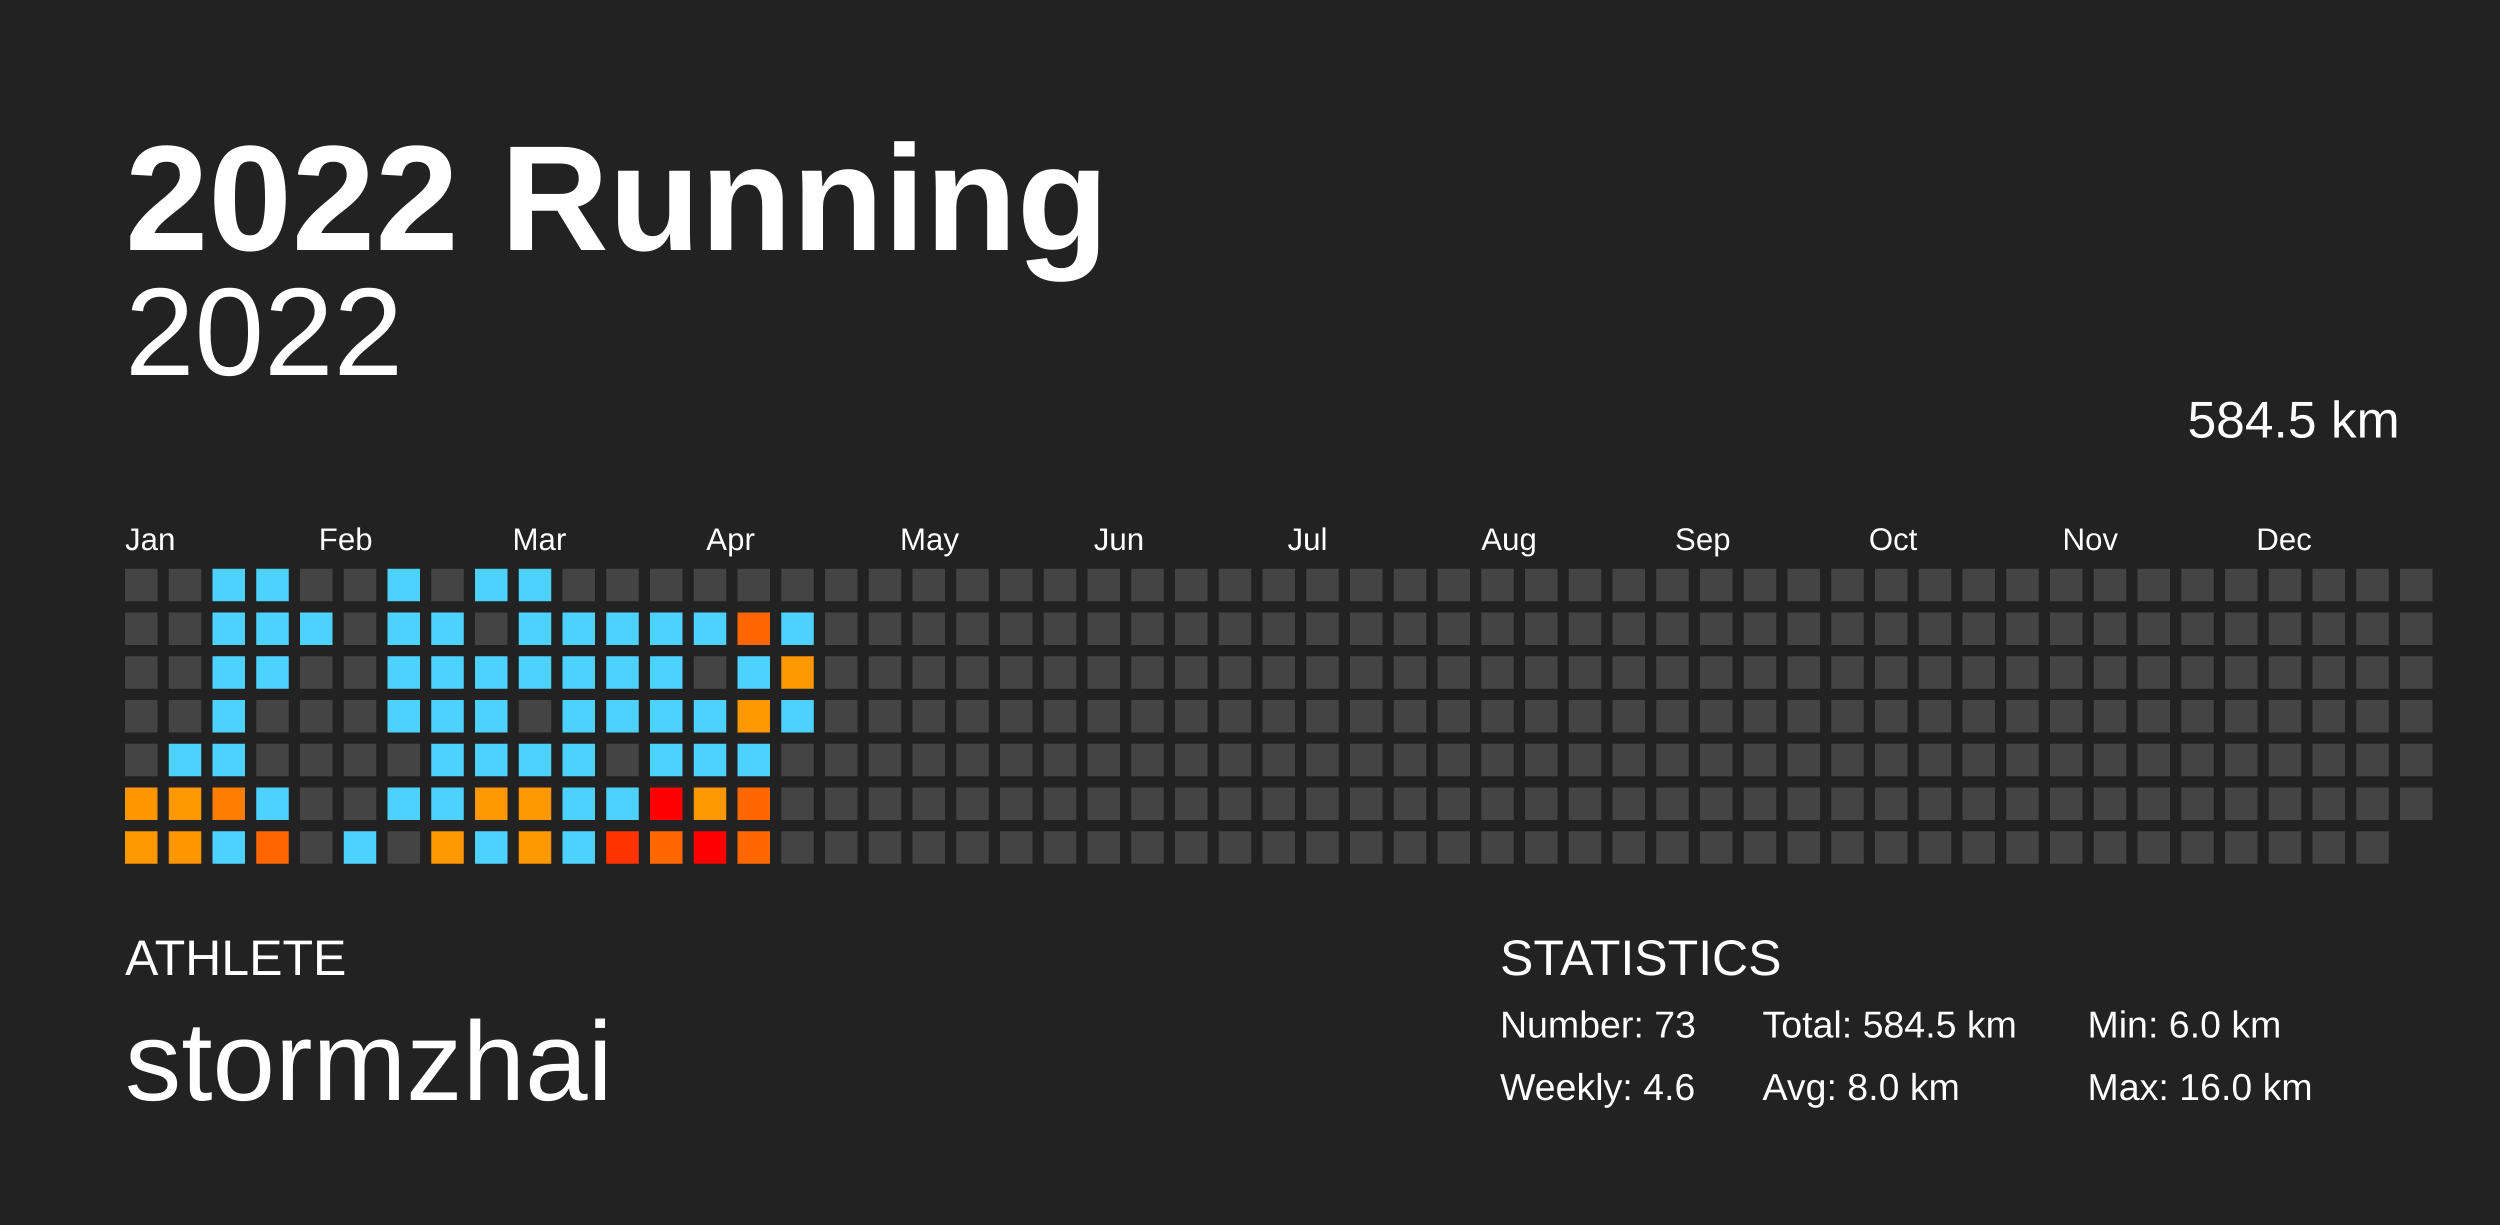
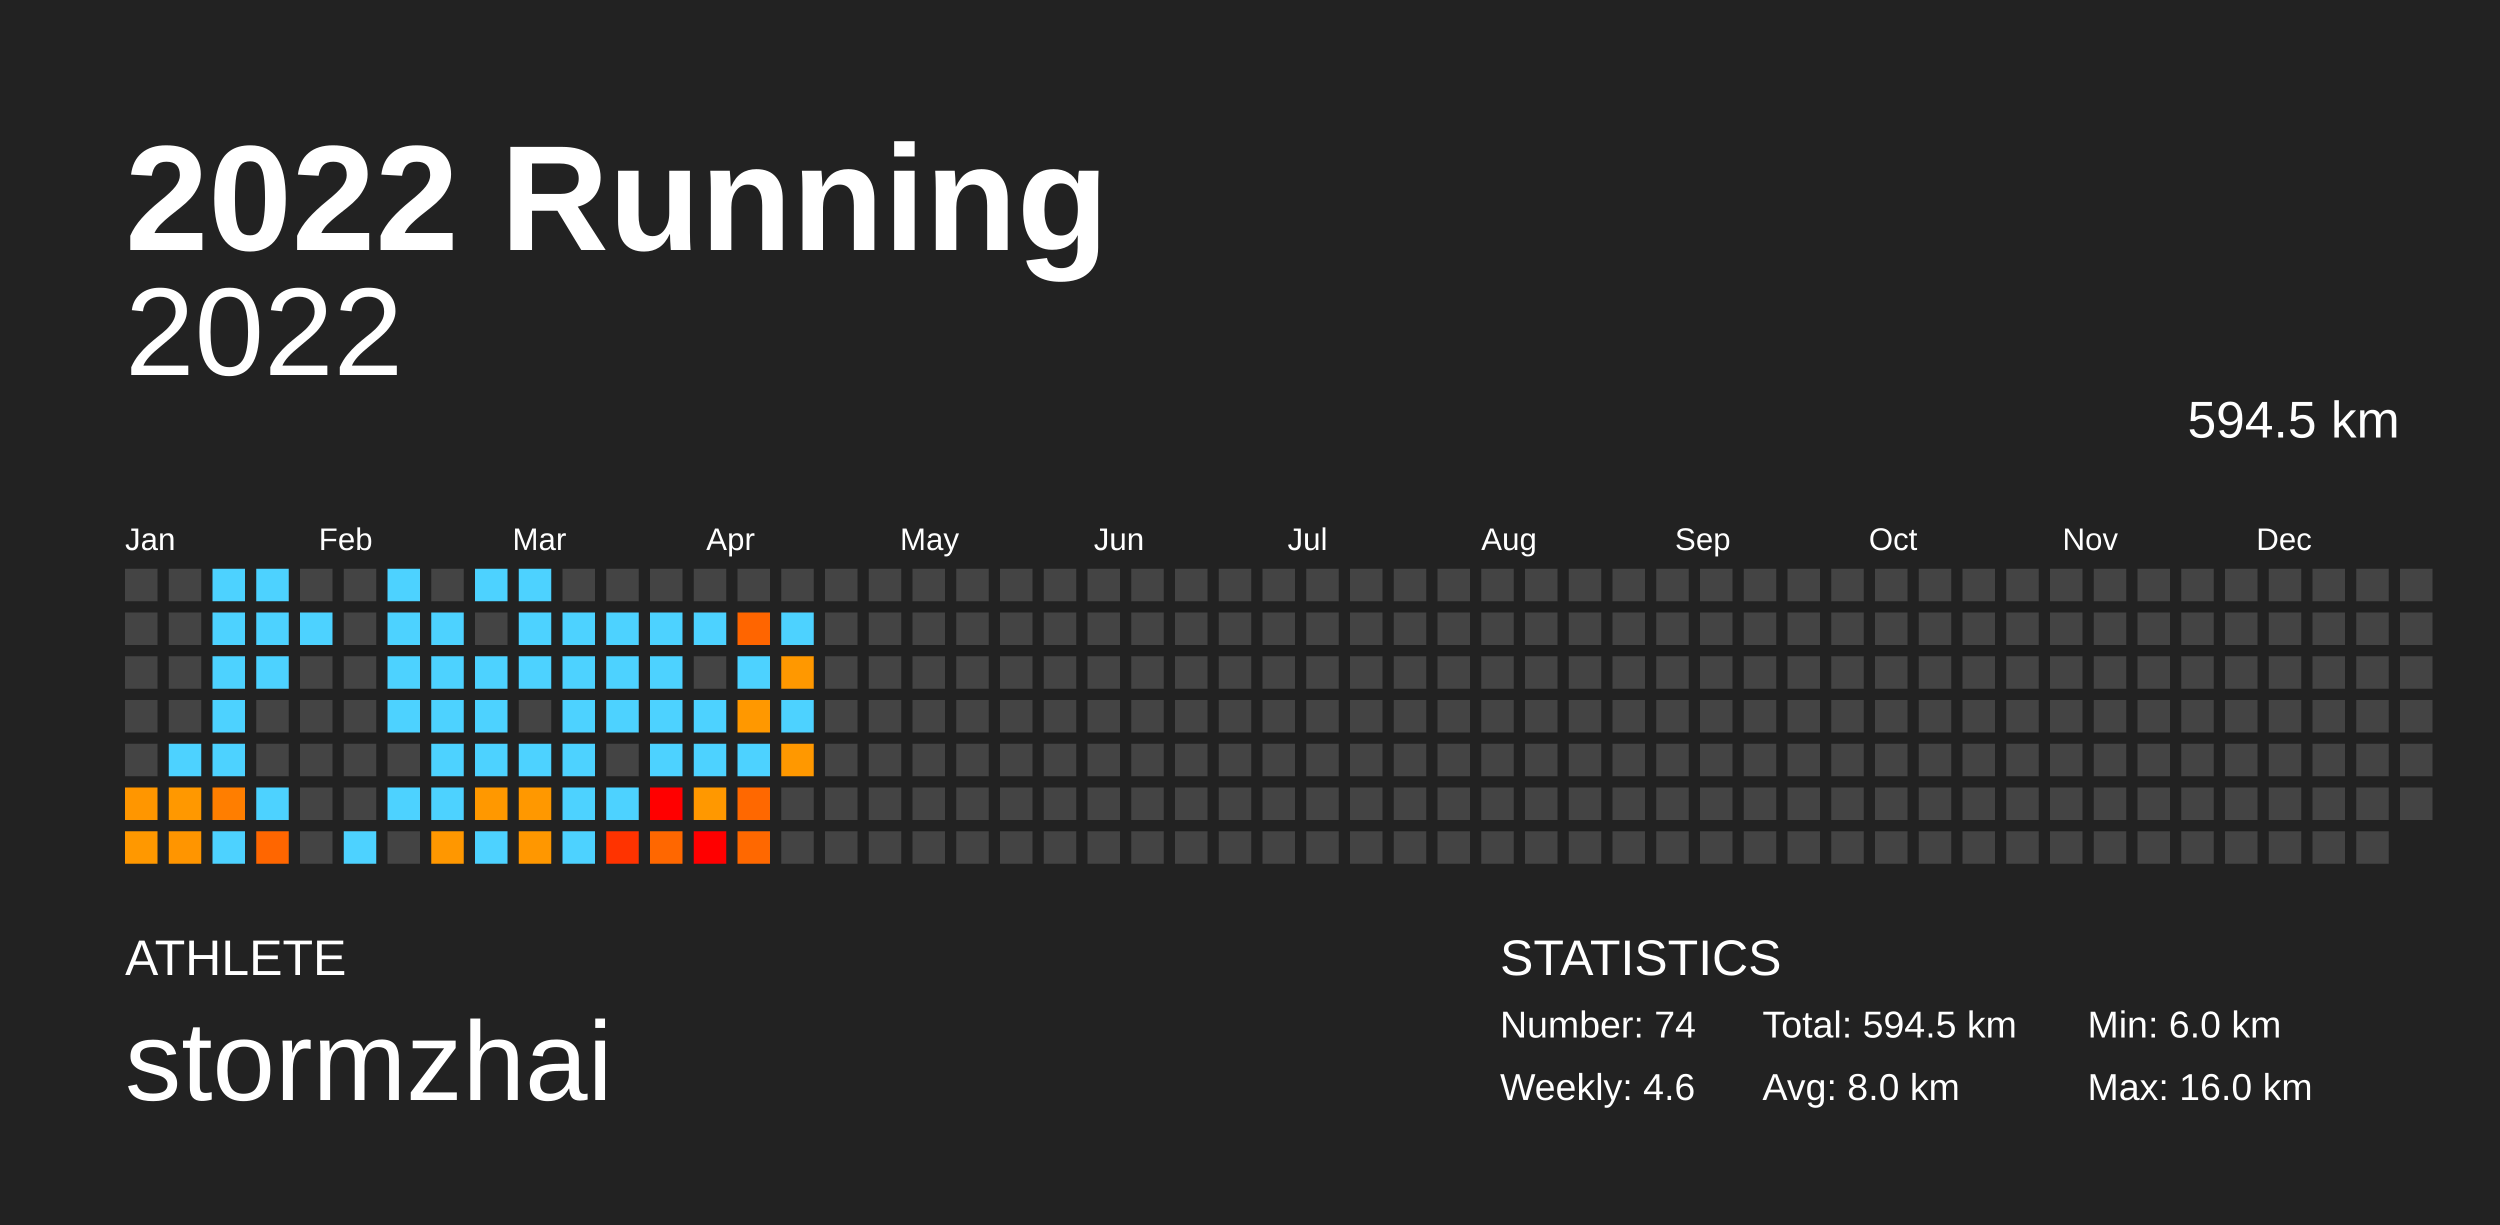
<svg xmlns="http://www.w3.org/2000/svg" baseProfile="full" height="98mm" version="1.1" viewBox="0,0,200,98" width="200mm">
  <defs />
  <rect fill="#222222" height="98" width="200" x="0" y="0" />
  <text fill="#FFFFFF" style="font-size:12px; font-family:Arial; font-weight:bold;" x="10" y="20">2022 Running</text>
  <text fill="#FFFFFF" style="font-size:4px; font-family:Arial" x="10" y="78">ATHLETE</text>
  <text fill="#FFFFFF" style="font-size:9px; font-family:Arial" x="10" y="88">stormzhai</text>
  <text fill="#FFFFFF" style="font-size:4px; font-family:Arial" x="120" y="78">STATISTICS</text>
-   <text fill="#FFFFFF" style="font-size:3px; font-family:Arial" x="120" y="83">Number: 73</text>
+   <text fill="#FFFFFF" style="font-size:3px; font-family:Arial" x="120" y="83">Number: 74</text>
  <text fill="#FFFFFF" style="font-size:3px; font-family:Arial" x="120" y="88">Weekly: 4.6</text>
-   <text fill="#FFFFFF" style="font-size:3px; font-family:Arial" x="141" y="83">Total: 584.5 km</text>
+   <text fill="#FFFFFF" style="font-size:3px; font-family:Arial" x="141" y="83">Total: 594.5 km</text>
  <text fill="#FFFFFF" style="font-size:3px; font-family:Arial" x="141" y="88">Avg: 8.0 km</text>
  <text fill="#FFFFFF" style="font-size:3px; font-family:Arial" x="167" y="83">Min: 6.0 km</text>
  <text fill="#FFFFFF" style="font-size:3px; font-family:Arial" x="167" y="88">Max: 16.0 km</text>
  <text alignment-baseline="hanging" fill="#FFFFFF" style="font-size:10.0px; font-family:Arial;" x="10" y="30">2022</text>
-   <text alignment-baseline="hanging" fill="#FFFFFF" style="font-size:4.125px; font-family:Arial;" x="175" y="35">584.5 km</text>
+   <text alignment-baseline="hanging" fill="#FFFFFF" style="font-size:4.125px; font-family:Arial;" x="175" y="35">594.5 km</text>
  <text fill="#FFFFFF" style="font-size:2.5px; font-family:Arial" x="10.0" y="44">Jan</text>
  <text fill="#FFFFFF" style="font-size:2.5px; font-family:Arial" x="25.5" y="44">Feb</text>
  <text fill="#FFFFFF" style="font-size:2.5px; font-family:Arial" x="41.0" y="44">Mar</text>
  <text fill="#FFFFFF" style="font-size:2.5px; font-family:Arial" x="56.5" y="44">Apr</text>
  <text fill="#FFFFFF" style="font-size:2.5px; font-family:Arial" x="72.0" y="44">May</text>
  <text fill="#FFFFFF" style="font-size:2.5px; font-family:Arial" x="87.5" y="44">Jun</text>
  <text fill="#FFFFFF" style="font-size:2.5px; font-family:Arial" x="103.0" y="44">Jul</text>
  <text fill="#FFFFFF" style="font-size:2.5px; font-family:Arial" x="118.5" y="44">Aug</text>
  <text fill="#FFFFFF" style="font-size:2.5px; font-family:Arial" x="134.0" y="44">Sep</text>
  <text fill="#FFFFFF" style="font-size:2.5px; font-family:Arial" x="149.5" y="44">Oct</text>
  <text fill="#FFFFFF" style="font-size:2.5px; font-family:Arial" x="165.0" y="44">Nov</text>
  <text fill="#FFFFFF" style="font-size:2.5px; font-family:Arial" x="180.5" y="44">Dec</text>
  <rect fill="#444444" height="2.6" width="2.6" x="10.0" y="45.5" />
  <rect fill="#444444" height="2.6" width="2.6" x="10.0" y="49.0" />
  <rect fill="#444444" height="2.6" width="2.6" x="10.0" y="52.5" />
  <rect fill="#444444" height="2.6" width="2.6" x="10.0" y="56.0" />
  <rect fill="#444444" height="2.6" width="2.6" x="10.0" y="59.5" />
  <rect fill="#ff9600" height="2.6" width="2.6" x="10.0" y="63.0" />
  <rect fill="#ff9800" height="2.6" width="2.6" x="10.0" y="66.5" />
  <rect fill="#444444" height="2.6" width="2.6" x="13.5" y="45.5" />
  <rect fill="#444444" height="2.6" width="2.6" x="13.5" y="49.0" />
  <rect fill="#444444" height="2.6" width="2.6" x="13.5" y="52.5" />
  <rect fill="#444444" height="2.6" width="2.6" x="13.5" y="56.0" />
  <rect fill="#4dd2ff" height="2.6" width="2.6" x="13.5" y="59.5" />
  <rect fill="#ff9800" height="2.6" width="2.6" x="13.5" y="63.0" />
  <rect fill="#ff9500" height="2.6" width="2.6" x="13.5" y="66.5" />
  <rect fill="#4dd2ff" height="2.6" width="2.6" x="17.0" y="45.5" />
  <rect fill="#4dd2ff" height="2.6" width="2.6" x="17.0" y="49.0" />
  <rect fill="#4dd2ff" height="2.6" width="2.6" x="17.0" y="52.5" />
  <rect fill="#4dd2ff" height="2.6" width="2.6" x="17.0" y="56.0" />
  <rect fill="#4dd2ff" height="2.6" width="2.6" x="17.0" y="59.5" />
  <rect fill="#ff7e00" height="2.6" width="2.6" x="17.0" y="63.0" />
  <rect fill="#4dd2ff" height="2.6" width="2.6" x="17.0" y="66.5" />
  <rect fill="#4dd2ff" height="2.6" width="2.6" x="20.5" y="45.5" />
  <rect fill="#4dd2ff" height="2.6" width="2.6" x="20.5" y="49.0" />
  <rect fill="#4dd2ff" height="2.6" width="2.6" x="20.5" y="52.5" />
  <rect fill="#444444" height="2.6" width="2.6" x="20.5" y="56.0" />
  <rect fill="#444444" height="2.6" width="2.6" x="20.5" y="59.5" />
  <rect fill="#4dd2ff" height="2.6" width="2.6" x="20.5" y="63.0" />
  <rect fill="#ff6600" height="2.6" width="2.6" x="20.5" y="66.5" />
  <rect fill="#444444" height="2.6" width="2.6" x="24.0" y="45.5" />
  <rect fill="#4dd2ff" height="2.6" width="2.6" x="24.0" y="49.0" />
  <rect fill="#444444" height="2.6" width="2.6" x="24.0" y="52.5" />
  <rect fill="#444444" height="2.6" width="2.6" x="24.0" y="56.0" />
  <rect fill="#444444" height="2.6" width="2.6" x="24.0" y="59.5" />
  <rect fill="#444444" height="2.6" width="2.6" x="24.0" y="63.0" />
  <rect fill="#444444" height="2.6" width="2.6" x="24.0" y="66.5" />
  <rect fill="#444444" height="2.6" width="2.6" x="27.5" y="45.5" />
  <rect fill="#444444" height="2.6" width="2.6" x="27.5" y="49.0" />
  <rect fill="#444444" height="2.6" width="2.6" x="27.5" y="52.5" />
  <rect fill="#444444" height="2.6" width="2.6" x="27.5" y="56.0" />
  <rect fill="#444444" height="2.6" width="2.6" x="27.5" y="59.5" />
  <rect fill="#444444" height="2.6" width="2.6" x="27.5" y="63.0" />
  <rect fill="#4dd2ff" height="2.6" width="2.6" x="27.5" y="66.5" />
  <rect fill="#4dd2ff" height="2.6" width="2.6" x="31.0" y="45.5" />
  <rect fill="#4dd2ff" height="2.6" width="2.6" x="31.0" y="49.0" />
  <rect fill="#4dd2ff" height="2.6" width="2.6" x="31.0" y="52.5" />
  <rect fill="#4dd2ff" height="2.6" width="2.6" x="31.0" y="56.0" />
  <rect fill="#444444" height="2.6" width="2.6" x="31.0" y="59.5" />
  <rect fill="#4dd2ff" height="2.6" width="2.6" x="31.0" y="63.0" />
  <rect fill="#444444" height="2.6" width="2.6" x="31.0" y="66.5" />
  <rect fill="#444444" height="2.6" width="2.6" x="34.5" y="45.5" />
  <rect fill="#4dd2ff" height="2.6" width="2.6" x="34.5" y="49.0" />
  <rect fill="#4dd2ff" height="2.6" width="2.6" x="34.5" y="52.5" />
  <rect fill="#4dd2ff" height="2.6" width="2.6" x="34.5" y="56.0" />
  <rect fill="#4dd2ff" height="2.6" width="2.6" x="34.5" y="59.5" />
  <rect fill="#4dd2ff" height="2.6" width="2.6" x="34.5" y="63.0" />
  <rect fill="#ff9700" height="2.6" width="2.6" x="34.5" y="66.5" />
  <rect fill="#4dd2ff" height="2.6" width="2.6" x="38.0" y="45.5" />
  <rect fill="#444444" height="2.6" width="2.6" x="38.0" y="49.0" />
  <rect fill="#4dd2ff" height="2.6" width="2.6" x="38.0" y="52.5" />
  <rect fill="#4dd2ff" height="2.6" width="2.6" x="38.0" y="56.0" />
  <rect fill="#4dd2ff" height="2.6" width="2.6" x="38.0" y="59.5" />
  <rect fill="#ff9800" height="2.6" width="2.6" x="38.0" y="63.0" />
  <rect fill="#4dd2ff" height="2.6" width="2.6" x="38.0" y="66.5" />
  <rect fill="#4dd2ff" height="2.6" width="2.6" x="41.5" y="45.5" />
  <rect fill="#4dd2ff" height="2.6" width="2.6" x="41.5" y="49.0" />
  <rect fill="#4dd2ff" height="2.6" width="2.6" x="41.5" y="52.5" />
  <rect fill="#444444" height="2.6" width="2.6" x="41.5" y="56.0" />
  <rect fill="#4dd2ff" height="2.6" width="2.6" x="41.5" y="59.5" />
  <rect fill="#ff9800" height="2.6" width="2.6" x="41.5" y="63.0" />
  <rect fill="#ff9700" height="2.6" width="2.6" x="41.5" y="66.5" />
  <rect fill="#444444" height="2.6" width="2.6" x="45.0" y="45.5" />
  <rect fill="#4dd2ff" height="2.6" width="2.6" x="45.0" y="49.0" />
  <rect fill="#4dd2ff" height="2.6" width="2.6" x="45.0" y="52.5" />
  <rect fill="#4dd2ff" height="2.6" width="2.6" x="45.0" y="56.0" />
  <rect fill="#4dd2ff" height="2.6" width="2.6" x="45.0" y="59.5" />
  <rect fill="#4dd2ff" height="2.6" width="2.6" x="45.0" y="63.0" />
  <rect fill="#4dd2ff" height="2.6" width="2.6" x="45.0" y="66.5" />
  <rect fill="#444444" height="2.6" width="2.6" x="48.5" y="45.5" />
  <rect fill="#4dd2ff" height="2.6" width="2.6" x="48.5" y="49.0" />
  <rect fill="#4dd2ff" height="2.6" width="2.6" x="48.5" y="52.5" />
  <rect fill="#4dd2ff" height="2.6" width="2.6" x="48.5" y="56.0" />
  <rect fill="#444444" height="2.6" width="2.6" x="48.5" y="59.5" />
  <rect fill="#4dd2ff" height="2.6" width="2.6" x="48.5" y="63.0" />
  <rect fill="#ff3300" height="2.6" width="2.6" x="48.5" y="66.5" />
  <rect fill="#444444" height="2.6" width="2.6" x="52.0" y="45.5" />
  <rect fill="#4dd2ff" height="2.6" width="2.6" x="52.0" y="49.0" />
  <rect fill="#4dd2ff" height="2.6" width="2.6" x="52.0" y="52.5" />
  <rect fill="#4dd2ff" height="2.6" width="2.6" x="52.0" y="56.0" />
  <rect fill="#4dd2ff" height="2.6" width="2.6" x="52.0" y="59.5" />
  <rect fill="#ff0000" height="2.6" width="2.6" x="52.0" y="63.0" />
  <rect fill="#ff6700" height="2.6" width="2.6" x="52.0" y="66.5" />
  <rect fill="#444444" height="2.6" width="2.6" x="55.5" y="45.5" />
  <rect fill="#4dd2ff" height="2.6" width="2.6" x="55.5" y="49.0" />
  <rect fill="#444444" height="2.6" width="2.6" x="55.5" y="52.5" />
  <rect fill="#4dd2ff" height="2.6" width="2.6" x="55.5" y="56.0" />
  <rect fill="#4dd2ff" height="2.6" width="2.6" x="55.5" y="59.5" />
  <rect fill="#ff9800" height="2.6" width="2.6" x="55.5" y="63.0" />
  <rect fill="#ff0000" height="2.6" width="2.6" x="55.5" y="66.5" />
  <rect fill="#444444" height="2.6" width="2.6" x="59.0" y="45.5" />
  <rect fill="#ff6500" height="2.6" width="2.6" x="59.0" y="49.0" />
  <rect fill="#4dd2ff" height="2.6" width="2.6" x="59.0" y="52.5" />
  <rect fill="#ff9800" height="2.6" width="2.6" x="59.0" y="56.0" />
  <rect fill="#4dd2ff" height="2.6" width="2.6" x="59.0" y="59.5" />
  <rect fill="#ff6800" height="2.6" width="2.6" x="59.0" y="63.0" />
  <rect fill="#ff6800" height="2.6" width="2.6" x="59.0" y="66.5" />
  <rect fill="#444444" height="2.6" width="2.6" x="62.5" y="45.5" />
  <rect fill="#4dd2ff" height="2.6" width="2.6" x="62.5" y="49.0" />
  <rect fill="#ff9800" height="2.6" width="2.6" x="62.5" y="52.5" />
  <rect fill="#4dd2ff" height="2.6" width="2.6" x="62.5" y="56.0" />
-   <rect fill="#444444" height="2.6" width="2.6" x="62.5" y="59.5" />
+   <rect fill="#ff9800" height="2.6" width="2.6" x="62.5" y="59.5" />
  <rect fill="#444444" height="2.6" width="2.6" x="62.5" y="63.0" />
  <rect fill="#444444" height="2.6" width="2.6" x="62.5" y="66.5" />
  <rect fill="#444444" height="2.6" width="2.6" x="66.0" y="45.5" />
  <rect fill="#444444" height="2.6" width="2.6" x="66.0" y="49.0" />
  <rect fill="#444444" height="2.6" width="2.6" x="66.0" y="52.5" />
  <rect fill="#444444" height="2.6" width="2.6" x="66.0" y="56.0" />
  <rect fill="#444444" height="2.6" width="2.6" x="66.0" y="59.5" />
  <rect fill="#444444" height="2.6" width="2.6" x="66.0" y="63.0" />
  <rect fill="#444444" height="2.6" width="2.6" x="66.0" y="66.5" />
  <rect fill="#444444" height="2.6" width="2.6" x="69.5" y="45.5" />
  <rect fill="#444444" height="2.6" width="2.6" x="69.5" y="49.0" />
  <rect fill="#444444" height="2.6" width="2.6" x="69.5" y="52.5" />
  <rect fill="#444444" height="2.6" width="2.6" x="69.5" y="56.0" />
  <rect fill="#444444" height="2.6" width="2.6" x="69.5" y="59.5" />
  <rect fill="#444444" height="2.6" width="2.6" x="69.5" y="63.0" />
  <rect fill="#444444" height="2.6" width="2.6" x="69.5" y="66.5" />
  <rect fill="#444444" height="2.6" width="2.6" x="73.0" y="45.5" />
  <rect fill="#444444" height="2.6" width="2.6" x="73.0" y="49.0" />
  <rect fill="#444444" height="2.6" width="2.6" x="73.0" y="52.5" />
  <rect fill="#444444" height="2.6" width="2.6" x="73.0" y="56.0" />
  <rect fill="#444444" height="2.6" width="2.6" x="73.0" y="59.5" />
  <rect fill="#444444" height="2.6" width="2.6" x="73.0" y="63.0" />
  <rect fill="#444444" height="2.6" width="2.6" x="73.0" y="66.5" />
  <rect fill="#444444" height="2.6" width="2.6" x="76.5" y="45.5" />
  <rect fill="#444444" height="2.6" width="2.6" x="76.5" y="49.0" />
  <rect fill="#444444" height="2.6" width="2.6" x="76.5" y="52.5" />
  <rect fill="#444444" height="2.6" width="2.6" x="76.5" y="56.0" />
  <rect fill="#444444" height="2.6" width="2.6" x="76.5" y="59.5" />
  <rect fill="#444444" height="2.6" width="2.6" x="76.5" y="63.0" />
  <rect fill="#444444" height="2.6" width="2.6" x="76.5" y="66.5" />
  <rect fill="#444444" height="2.6" width="2.6" x="80.0" y="45.5" />
  <rect fill="#444444" height="2.6" width="2.6" x="80.0" y="49.0" />
  <rect fill="#444444" height="2.6" width="2.6" x="80.0" y="52.5" />
  <rect fill="#444444" height="2.6" width="2.6" x="80.0" y="56.0" />
  <rect fill="#444444" height="2.6" width="2.6" x="80.0" y="59.5" />
  <rect fill="#444444" height="2.6" width="2.6" x="80.0" y="63.0" />
  <rect fill="#444444" height="2.6" width="2.6" x="80.0" y="66.5" />
  <rect fill="#444444" height="2.6" width="2.6" x="83.5" y="45.5" />
  <rect fill="#444444" height="2.6" width="2.6" x="83.5" y="49.0" />
  <rect fill="#444444" height="2.6" width="2.6" x="83.5" y="52.5" />
  <rect fill="#444444" height="2.6" width="2.6" x="83.5" y="56.0" />
  <rect fill="#444444" height="2.6" width="2.6" x="83.5" y="59.5" />
  <rect fill="#444444" height="2.6" width="2.6" x="83.5" y="63.0" />
  <rect fill="#444444" height="2.6" width="2.6" x="83.5" y="66.5" />
  <rect fill="#444444" height="2.6" width="2.6" x="87.0" y="45.5" />
  <rect fill="#444444" height="2.6" width="2.6" x="87.0" y="49.0" />
  <rect fill="#444444" height="2.6" width="2.6" x="87.0" y="52.5" />
  <rect fill="#444444" height="2.6" width="2.6" x="87.0" y="56.0" />
  <rect fill="#444444" height="2.6" width="2.6" x="87.0" y="59.5" />
  <rect fill="#444444" height="2.6" width="2.6" x="87.0" y="63.0" />
  <rect fill="#444444" height="2.6" width="2.6" x="87.0" y="66.5" />
  <rect fill="#444444" height="2.6" width="2.6" x="90.5" y="45.5" />
  <rect fill="#444444" height="2.6" width="2.6" x="90.5" y="49.0" />
  <rect fill="#444444" height="2.6" width="2.6" x="90.5" y="52.5" />
  <rect fill="#444444" height="2.6" width="2.6" x="90.5" y="56.0" />
  <rect fill="#444444" height="2.6" width="2.6" x="90.5" y="59.5" />
  <rect fill="#444444" height="2.6" width="2.6" x="90.5" y="63.0" />
  <rect fill="#444444" height="2.6" width="2.6" x="90.5" y="66.5" />
  <rect fill="#444444" height="2.6" width="2.6" x="94.0" y="45.5" />
  <rect fill="#444444" height="2.6" width="2.6" x="94.0" y="49.0" />
  <rect fill="#444444" height="2.6" width="2.6" x="94.0" y="52.5" />
  <rect fill="#444444" height="2.6" width="2.6" x="94.0" y="56.0" />
  <rect fill="#444444" height="2.6" width="2.6" x="94.0" y="59.5" />
  <rect fill="#444444" height="2.6" width="2.6" x="94.0" y="63.0" />
  <rect fill="#444444" height="2.6" width="2.6" x="94.0" y="66.5" />
  <rect fill="#444444" height="2.6" width="2.6" x="97.5" y="45.5" />
  <rect fill="#444444" height="2.6" width="2.6" x="97.5" y="49.0" />
  <rect fill="#444444" height="2.6" width="2.6" x="97.5" y="52.5" />
  <rect fill="#444444" height="2.6" width="2.6" x="97.5" y="56.0" />
  <rect fill="#444444" height="2.6" width="2.6" x="97.5" y="59.5" />
  <rect fill="#444444" height="2.6" width="2.6" x="97.5" y="63.0" />
  <rect fill="#444444" height="2.6" width="2.6" x="97.5" y="66.5" />
  <rect fill="#444444" height="2.6" width="2.6" x="101.0" y="45.5" />
  <rect fill="#444444" height="2.6" width="2.6" x="101.0" y="49.0" />
  <rect fill="#444444" height="2.6" width="2.6" x="101.0" y="52.5" />
  <rect fill="#444444" height="2.6" width="2.6" x="101.0" y="56.0" />
  <rect fill="#444444" height="2.6" width="2.6" x="101.0" y="59.5" />
  <rect fill="#444444" height="2.6" width="2.6" x="101.0" y="63.0" />
  <rect fill="#444444" height="2.6" width="2.6" x="101.0" y="66.5" />
  <rect fill="#444444" height="2.6" width="2.6" x="104.5" y="45.5" />
  <rect fill="#444444" height="2.6" width="2.6" x="104.5" y="49.0" />
  <rect fill="#444444" height="2.6" width="2.6" x="104.5" y="52.5" />
  <rect fill="#444444" height="2.6" width="2.6" x="104.5" y="56.0" />
  <rect fill="#444444" height="2.6" width="2.6" x="104.5" y="59.5" />
  <rect fill="#444444" height="2.6" width="2.6" x="104.5" y="63.0" />
  <rect fill="#444444" height="2.6" width="2.6" x="104.5" y="66.5" />
  <rect fill="#444444" height="2.6" width="2.6" x="108.0" y="45.5" />
  <rect fill="#444444" height="2.6" width="2.6" x="108.0" y="49.0" />
  <rect fill="#444444" height="2.6" width="2.6" x="108.0" y="52.5" />
  <rect fill="#444444" height="2.6" width="2.6" x="108.0" y="56.0" />
  <rect fill="#444444" height="2.6" width="2.6" x="108.0" y="59.5" />
  <rect fill="#444444" height="2.6" width="2.6" x="108.0" y="63.0" />
  <rect fill="#444444" height="2.6" width="2.6" x="108.0" y="66.5" />
  <rect fill="#444444" height="2.6" width="2.6" x="111.5" y="45.5" />
  <rect fill="#444444" height="2.6" width="2.6" x="111.5" y="49.0" />
  <rect fill="#444444" height="2.6" width="2.6" x="111.5" y="52.5" />
  <rect fill="#444444" height="2.6" width="2.6" x="111.5" y="56.0" />
  <rect fill="#444444" height="2.6" width="2.6" x="111.5" y="59.5" />
  <rect fill="#444444" height="2.6" width="2.6" x="111.5" y="63.0" />
  <rect fill="#444444" height="2.6" width="2.6" x="111.5" y="66.5" />
  <rect fill="#444444" height="2.6" width="2.6" x="115.0" y="45.5" />
  <rect fill="#444444" height="2.6" width="2.6" x="115.0" y="49.0" />
  <rect fill="#444444" height="2.6" width="2.6" x="115.0" y="52.5" />
  <rect fill="#444444" height="2.6" width="2.6" x="115.0" y="56.0" />
  <rect fill="#444444" height="2.6" width="2.6" x="115.0" y="59.5" />
  <rect fill="#444444" height="2.6" width="2.6" x="115.0" y="63.0" />
  <rect fill="#444444" height="2.6" width="2.6" x="115.0" y="66.5" />
  <rect fill="#444444" height="2.6" width="2.6" x="118.5" y="45.5" />
  <rect fill="#444444" height="2.6" width="2.6" x="118.5" y="49.0" />
  <rect fill="#444444" height="2.6" width="2.6" x="118.5" y="52.5" />
  <rect fill="#444444" height="2.6" width="2.6" x="118.5" y="56.0" />
  <rect fill="#444444" height="2.6" width="2.6" x="118.5" y="59.5" />
  <rect fill="#444444" height="2.6" width="2.6" x="118.5" y="63.0" />
  <rect fill="#444444" height="2.6" width="2.6" x="118.5" y="66.5" />
  <rect fill="#444444" height="2.6" width="2.6" x="122.0" y="45.5" />
  <rect fill="#444444" height="2.6" width="2.6" x="122.0" y="49.0" />
  <rect fill="#444444" height="2.6" width="2.6" x="122.0" y="52.5" />
  <rect fill="#444444" height="2.6" width="2.6" x="122.0" y="56.0" />
  <rect fill="#444444" height="2.6" width="2.6" x="122.0" y="59.5" />
  <rect fill="#444444" height="2.6" width="2.6" x="122.0" y="63.0" />
  <rect fill="#444444" height="2.6" width="2.6" x="122.0" y="66.5" />
  <rect fill="#444444" height="2.6" width="2.6" x="125.5" y="45.5" />
  <rect fill="#444444" height="2.6" width="2.6" x="125.5" y="49.0" />
  <rect fill="#444444" height="2.6" width="2.6" x="125.5" y="52.5" />
  <rect fill="#444444" height="2.6" width="2.6" x="125.5" y="56.0" />
  <rect fill="#444444" height="2.6" width="2.6" x="125.5" y="59.5" />
  <rect fill="#444444" height="2.6" width="2.6" x="125.5" y="63.0" />
  <rect fill="#444444" height="2.6" width="2.6" x="125.5" y="66.5" />
  <rect fill="#444444" height="2.6" width="2.6" x="129.0" y="45.5" />
  <rect fill="#444444" height="2.6" width="2.6" x="129.0" y="49.0" />
  <rect fill="#444444" height="2.6" width="2.6" x="129.0" y="52.5" />
  <rect fill="#444444" height="2.6" width="2.6" x="129.0" y="56.0" />
  <rect fill="#444444" height="2.6" width="2.6" x="129.0" y="59.5" />
  <rect fill="#444444" height="2.6" width="2.6" x="129.0" y="63.0" />
  <rect fill="#444444" height="2.6" width="2.6" x="129.0" y="66.5" />
  <rect fill="#444444" height="2.6" width="2.6" x="132.5" y="45.5" />
  <rect fill="#444444" height="2.6" width="2.6" x="132.5" y="49.0" />
  <rect fill="#444444" height="2.6" width="2.6" x="132.5" y="52.5" />
  <rect fill="#444444" height="2.6" width="2.6" x="132.5" y="56.0" />
  <rect fill="#444444" height="2.6" width="2.6" x="132.5" y="59.5" />
  <rect fill="#444444" height="2.6" width="2.6" x="132.5" y="63.0" />
  <rect fill="#444444" height="2.6" width="2.6" x="132.5" y="66.5" />
  <rect fill="#444444" height="2.6" width="2.6" x="136.0" y="45.5" />
  <rect fill="#444444" height="2.6" width="2.6" x="136.0" y="49.0" />
  <rect fill="#444444" height="2.6" width="2.6" x="136.0" y="52.5" />
  <rect fill="#444444" height="2.6" width="2.6" x="136.0" y="56.0" />
  <rect fill="#444444" height="2.6" width="2.6" x="136.0" y="59.5" />
  <rect fill="#444444" height="2.6" width="2.6" x="136.0" y="63.0" />
  <rect fill="#444444" height="2.6" width="2.6" x="136.0" y="66.5" />
  <rect fill="#444444" height="2.6" width="2.6" x="139.5" y="45.5" />
  <rect fill="#444444" height="2.6" width="2.6" x="139.5" y="49.0" />
  <rect fill="#444444" height="2.6" width="2.6" x="139.5" y="52.5" />
  <rect fill="#444444" height="2.6" width="2.6" x="139.5" y="56.0" />
  <rect fill="#444444" height="2.6" width="2.6" x="139.5" y="59.5" />
  <rect fill="#444444" height="2.6" width="2.6" x="139.5" y="63.0" />
  <rect fill="#444444" height="2.6" width="2.6" x="139.5" y="66.5" />
  <rect fill="#444444" height="2.6" width="2.6" x="143.0" y="45.5" />
  <rect fill="#444444" height="2.6" width="2.6" x="143.0" y="49.0" />
  <rect fill="#444444" height="2.6" width="2.6" x="143.0" y="52.5" />
  <rect fill="#444444" height="2.6" width="2.6" x="143.0" y="56.0" />
  <rect fill="#444444" height="2.6" width="2.6" x="143.0" y="59.5" />
  <rect fill="#444444" height="2.6" width="2.6" x="143.0" y="63.0" />
  <rect fill="#444444" height="2.6" width="2.6" x="143.0" y="66.5" />
  <rect fill="#444444" height="2.6" width="2.6" x="146.5" y="45.5" />
  <rect fill="#444444" height="2.6" width="2.6" x="146.5" y="49.0" />
  <rect fill="#444444" height="2.6" width="2.6" x="146.5" y="52.5" />
  <rect fill="#444444" height="2.6" width="2.6" x="146.5" y="56.0" />
  <rect fill="#444444" height="2.6" width="2.6" x="146.5" y="59.5" />
  <rect fill="#444444" height="2.6" width="2.6" x="146.5" y="63.0" />
  <rect fill="#444444" height="2.6" width="2.6" x="146.5" y="66.5" />
  <rect fill="#444444" height="2.6" width="2.6" x="150.0" y="45.5" />
  <rect fill="#444444" height="2.6" width="2.6" x="150.0" y="49.0" />
  <rect fill="#444444" height="2.6" width="2.6" x="150.0" y="52.5" />
  <rect fill="#444444" height="2.6" width="2.6" x="150.0" y="56.0" />
  <rect fill="#444444" height="2.6" width="2.6" x="150.0" y="59.5" />
  <rect fill="#444444" height="2.6" width="2.6" x="150.0" y="63.0" />
  <rect fill="#444444" height="2.6" width="2.6" x="150.0" y="66.5" />
  <rect fill="#444444" height="2.6" width="2.6" x="153.5" y="45.5" />
  <rect fill="#444444" height="2.6" width="2.6" x="153.5" y="49.0" />
  <rect fill="#444444" height="2.6" width="2.6" x="153.5" y="52.5" />
  <rect fill="#444444" height="2.6" width="2.6" x="153.5" y="56.0" />
  <rect fill="#444444" height="2.6" width="2.6" x="153.5" y="59.5" />
  <rect fill="#444444" height="2.6" width="2.6" x="153.5" y="63.0" />
  <rect fill="#444444" height="2.6" width="2.6" x="153.5" y="66.5" />
  <rect fill="#444444" height="2.6" width="2.6" x="157.0" y="45.5" />
  <rect fill="#444444" height="2.6" width="2.6" x="157.0" y="49.0" />
  <rect fill="#444444" height="2.6" width="2.6" x="157.0" y="52.5" />
  <rect fill="#444444" height="2.6" width="2.6" x="157.0" y="56.0" />
  <rect fill="#444444" height="2.6" width="2.6" x="157.0" y="59.5" />
  <rect fill="#444444" height="2.6" width="2.6" x="157.0" y="63.0" />
  <rect fill="#444444" height="2.6" width="2.6" x="157.0" y="66.5" />
  <rect fill="#444444" height="2.6" width="2.6" x="160.5" y="45.5" />
  <rect fill="#444444" height="2.6" width="2.6" x="160.5" y="49.0" />
  <rect fill="#444444" height="2.6" width="2.6" x="160.5" y="52.5" />
  <rect fill="#444444" height="2.6" width="2.6" x="160.5" y="56.0" />
  <rect fill="#444444" height="2.6" width="2.6" x="160.5" y="59.5" />
  <rect fill="#444444" height="2.6" width="2.6" x="160.5" y="63.0" />
  <rect fill="#444444" height="2.6" width="2.6" x="160.5" y="66.5" />
  <rect fill="#444444" height="2.6" width="2.6" x="164.0" y="45.5" />
  <rect fill="#444444" height="2.6" width="2.6" x="164.0" y="49.0" />
  <rect fill="#444444" height="2.6" width="2.6" x="164.0" y="52.5" />
  <rect fill="#444444" height="2.6" width="2.6" x="164.0" y="56.0" />
  <rect fill="#444444" height="2.6" width="2.6" x="164.0" y="59.5" />
  <rect fill="#444444" height="2.6" width="2.6" x="164.0" y="63.0" />
  <rect fill="#444444" height="2.6" width="2.6" x="164.0" y="66.5" />
  <rect fill="#444444" height="2.6" width="2.6" x="167.5" y="45.5" />
  <rect fill="#444444" height="2.6" width="2.6" x="167.5" y="49.0" />
  <rect fill="#444444" height="2.6" width="2.6" x="167.5" y="52.5" />
  <rect fill="#444444" height="2.6" width="2.6" x="167.5" y="56.0" />
  <rect fill="#444444" height="2.6" width="2.6" x="167.5" y="59.5" />
  <rect fill="#444444" height="2.6" width="2.6" x="167.5" y="63.0" />
  <rect fill="#444444" height="2.6" width="2.6" x="167.5" y="66.5" />
  <rect fill="#444444" height="2.6" width="2.6" x="171.0" y="45.5" />
  <rect fill="#444444" height="2.6" width="2.6" x="171.0" y="49.0" />
  <rect fill="#444444" height="2.6" width="2.6" x="171.0" y="52.5" />
  <rect fill="#444444" height="2.6" width="2.6" x="171.0" y="56.0" />
  <rect fill="#444444" height="2.6" width="2.6" x="171.0" y="59.5" />
  <rect fill="#444444" height="2.6" width="2.6" x="171.0" y="63.0" />
  <rect fill="#444444" height="2.6" width="2.6" x="171.0" y="66.5" />
  <rect fill="#444444" height="2.6" width="2.6" x="174.5" y="45.5" />
  <rect fill="#444444" height="2.6" width="2.6" x="174.5" y="49.0" />
  <rect fill="#444444" height="2.6" width="2.6" x="174.5" y="52.5" />
  <rect fill="#444444" height="2.6" width="2.6" x="174.5" y="56.0" />
  <rect fill="#444444" height="2.6" width="2.6" x="174.5" y="59.5" />
  <rect fill="#444444" height="2.6" width="2.6" x="174.5" y="63.0" />
  <rect fill="#444444" height="2.6" width="2.6" x="174.5" y="66.5" />
  <rect fill="#444444" height="2.6" width="2.6" x="178.0" y="45.5" />
  <rect fill="#444444" height="2.6" width="2.6" x="178.0" y="49.0" />
  <rect fill="#444444" height="2.6" width="2.6" x="178.0" y="52.5" />
  <rect fill="#444444" height="2.6" width="2.6" x="178.0" y="56.0" />
  <rect fill="#444444" height="2.6" width="2.6" x="178.0" y="59.5" />
  <rect fill="#444444" height="2.6" width="2.6" x="178.0" y="63.0" />
  <rect fill="#444444" height="2.6" width="2.6" x="178.0" y="66.5" />
  <rect fill="#444444" height="2.6" width="2.6" x="181.5" y="45.5" />
  <rect fill="#444444" height="2.6" width="2.6" x="181.5" y="49.0" />
  <rect fill="#444444" height="2.6" width="2.6" x="181.5" y="52.5" />
  <rect fill="#444444" height="2.6" width="2.6" x="181.5" y="56.0" />
  <rect fill="#444444" height="2.6" width="2.6" x="181.5" y="59.5" />
  <rect fill="#444444" height="2.6" width="2.6" x="181.5" y="63.0" />
  <rect fill="#444444" height="2.6" width="2.6" x="181.5" y="66.5" />
  <rect fill="#444444" height="2.6" width="2.6" x="185.0" y="45.5" />
  <rect fill="#444444" height="2.6" width="2.6" x="185.0" y="49.0" />
  <rect fill="#444444" height="2.6" width="2.6" x="185.0" y="52.5" />
  <rect fill="#444444" height="2.6" width="2.6" x="185.0" y="56.0" />
  <rect fill="#444444" height="2.6" width="2.6" x="185.0" y="59.5" />
  <rect fill="#444444" height="2.6" width="2.6" x="185.0" y="63.0" />
  <rect fill="#444444" height="2.6" width="2.6" x="185.0" y="66.5" />
  <rect fill="#444444" height="2.6" width="2.6" x="188.5" y="45.5" />
  <rect fill="#444444" height="2.6" width="2.6" x="188.5" y="49.0" />
  <rect fill="#444444" height="2.6" width="2.6" x="188.5" y="52.5" />
  <rect fill="#444444" height="2.6" width="2.6" x="188.5" y="56.0" />
  <rect fill="#444444" height="2.6" width="2.6" x="188.5" y="59.5" />
  <rect fill="#444444" height="2.6" width="2.6" x="188.5" y="63.0" />
  <rect fill="#444444" height="2.6" width="2.6" x="188.5" y="66.5" />
  <rect fill="#444444" height="2.6" width="2.6" x="192.0" y="45.5" />
  <rect fill="#444444" height="2.6" width="2.6" x="192.0" y="49.0" />
  <rect fill="#444444" height="2.6" width="2.6" x="192.0" y="52.5" />
  <rect fill="#444444" height="2.6" width="2.6" x="192.0" y="56.0" />
  <rect fill="#444444" height="2.6" width="2.6" x="192.0" y="59.5" />
  <rect fill="#444444" height="2.6" width="2.6" x="192.0" y="63.0" />
</svg>
